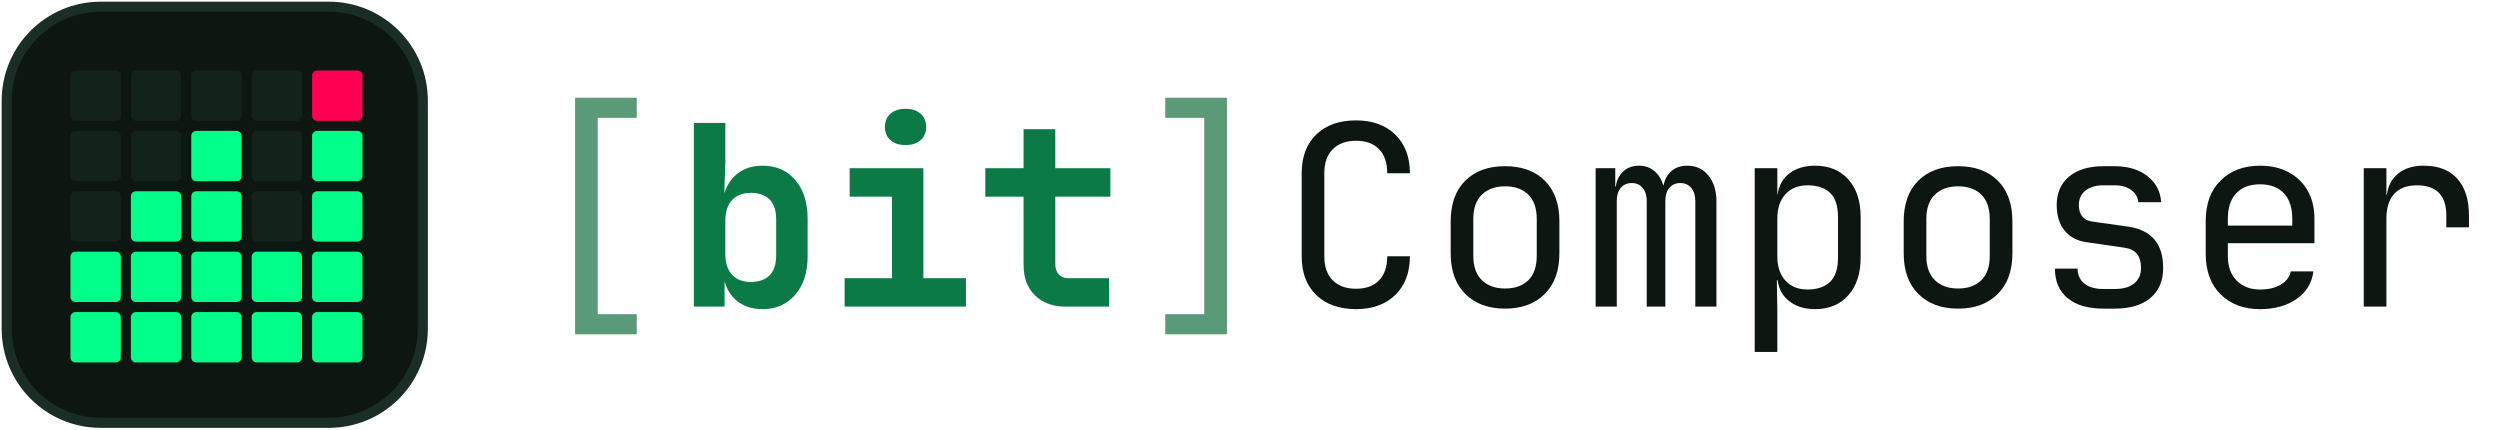
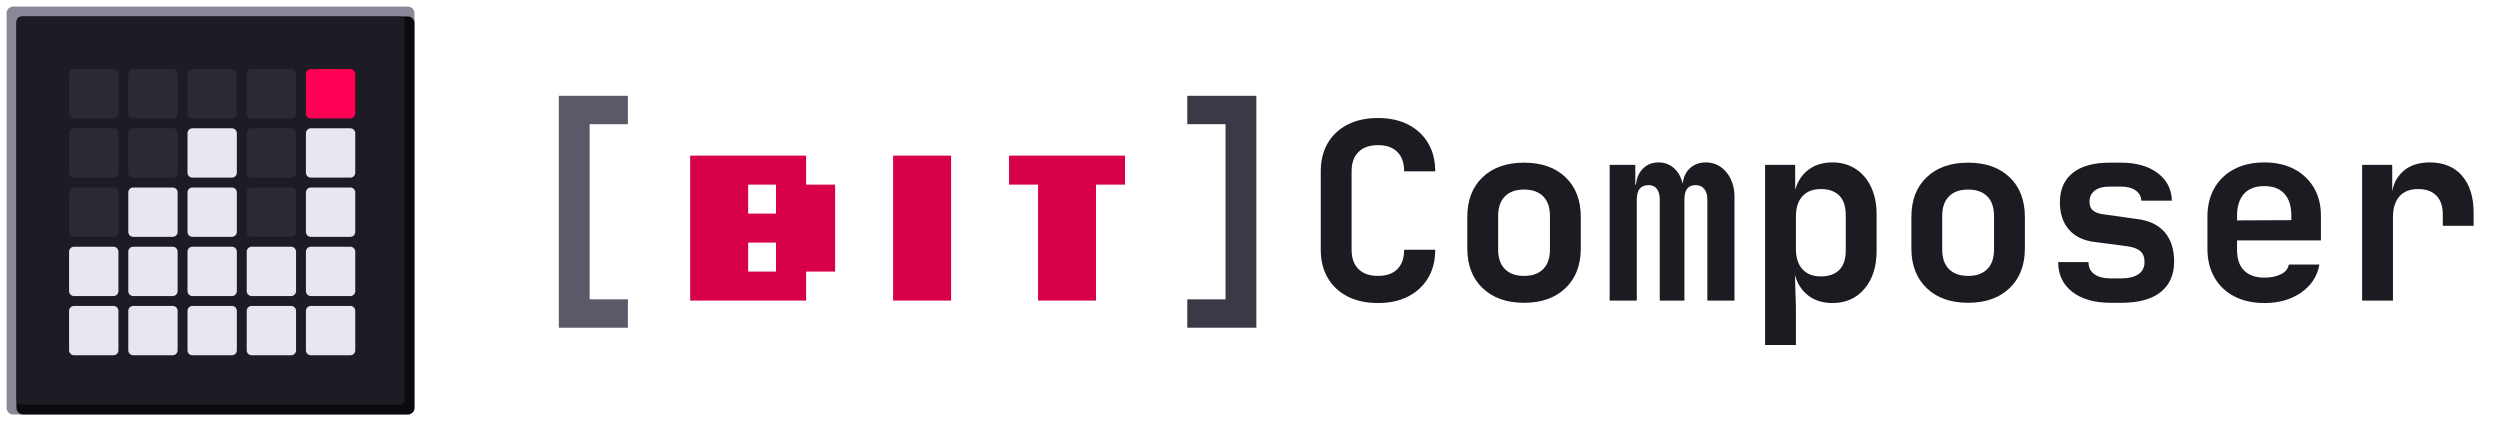
- <svg xmlns="http://www.w3.org/2000/svg" width="1490" height="256" viewBox="0 0 1490 256" role="img" aria-label="bitComposer">
+ <svg xmlns="http://www.w3.org/2000/svg" width="1520" height="256" viewBox="0 0 1520 256" role="img" aria-label="bitComposer">
  <g>
-     <rect x="4" y="4" width="248" height="248" rx="56" fill="#0e1612" stroke="#1a2e26" stroke-width="6" />
-     <g fill="#13221b">
+     <rect x="4" y="4" width="248" height="248" rx="4" fill="#8a8898" />
+     <rect x="10" y="10" width="242" height="242" rx="4" fill="#0a0a0e" />
+     <rect x="10" y="10" width="236" height="236" rx="3" fill="#1d1c24" />
+     <g fill="#2b2a33">
      <rect x="42" y="42" width="30" height="30" rx="3" />
      <rect x="78" y="42" width="30" height="30" rx="3" />
      <rect x="114" y="42" width="30" height="30" rx="3" />
      <rect x="150" y="42" width="30" height="30" rx="3" />
      <rect x="42" y="78" width="30" height="30" rx="3" />
      <rect x="78" y="78" width="30" height="30" rx="3" />
      <rect x="150" y="78" width="30" height="30" rx="3" />
      <rect x="42" y="114" width="30" height="30" rx="3" />
      <rect x="150" y="114" width="30" height="30" rx="3" />
    </g>
-     <g fill="#00ff88">
+     <g fill="#e8e6f0">
      <rect x="114" y="78" width="30" height="30" rx="3" />
      <rect x="186" y="78" width="30" height="30" rx="3" />
      <rect x="78" y="114" width="30" height="30" rx="3" />
      <rect x="114" y="114" width="30" height="30" rx="3" />
      <rect x="186" y="114" width="30" height="30" rx="3" />
      <rect x="42" y="150" width="30" height="30" rx="3" />
      <rect x="78" y="150" width="30" height="30" rx="3" />
      <rect x="114" y="150" width="30" height="30" rx="3" />
      <rect x="150" y="150" width="30" height="30" rx="3" />
      <rect x="186" y="150" width="30" height="30" rx="3" />
      <rect x="42" y="186" width="30" height="30" rx="3" />
      <rect x="78" y="186" width="30" height="30" rx="3" />
      <rect x="114" y="186" width="30" height="30" rx="3" />
      <rect x="150" y="186" width="30" height="30" rx="3" />
      <rect x="186" y="186" width="30" height="30" rx="3" />
    </g>
    <rect x="186" y="42" width="30" height="30" rx="3" fill="#ff0055" />
  </g>
-   <path fill="#5a9a78" transform="translate(312.00 182.75) scale(0.15 -0.15)" d="M205 -110V830H450V750H295V-30H450V-110Z" />
-   <path fill="#0b7a47" transform="translate(402.00 182.75) scale(0.15 -0.15)" d="M350 -10Q292 -10 253.0 19.0Q214 48 199 100V0H77V730H202V576L198 450Q214 502 253.5 531.0Q293 560 350 560Q431 560 480.0 503.0Q529 446 529 349V200Q529 104 479.5 47.0Q430 -10 350 -10ZM303 98Q351 98 377.5 124.0Q404 150 404 204V346Q404 400 377.5 426.0Q351 452 303 452Q255 452 228.5 423.0Q202 394 202 341V209Q202 156 228.5 127.0Q255 98 303 98Z" />
-   <path fill="#0b7a47" transform="translate(492.00 182.75) scale(0.15 -0.15)" d="M76 0V113H264V437H96V550H389V113H558V0ZM318 642Q280 642 258.0 661.5Q236 681 236 714Q236 747 258.0 766.5Q280 786 318 786Q356 786 378.0 766.5Q400 747 400 714Q400 681 378.0 661.5Q356 642 318 642Z" />
-   <path fill="#0b7a47" transform="translate(582.00 182.75) scale(0.15 -0.15)" d="M355 0Q278 0 232.5 44.5Q187 89 187 165V437H35V550H187V705H313V550H532V437H313V168Q313 144 326.5 128.5Q340 113 364 113H527V0Z" />
-   <path fill="#5a9a78" transform="translate(672.00 182.75) scale(0.15 -0.15)" d="M150 -110V-30H305V750H150V830H395V-110Z" />
-   <path fill="#0e1612" transform="translate(762.00 182.75) scale(0.15 -0.15)" d="M308 -10Q208 -10 150.0 46.0Q92 102 92 200V530Q92 628 150.0 684.0Q208 740 308 740Q406 740 464.0 683.5Q522 627 522 530H432Q432 592 399.5 625.5Q367 659 308 659Q249 659 215.5 625.5Q182 592 182 530V200Q182 138 215.5 104.5Q249 71 308 71Q367 71 399.5 104.5Q432 138 432 200H522Q522 103 464.0 46.5Q406 -10 308 -10Z" />
-   <path fill="#0e1612" transform="translate(852.00 182.75) scale(0.15 -0.15)" d="M300 -8Q201 -8 142.5 50.0Q84 108 84 212V338Q84 443 142.0 500.5Q200 558 300 558Q400 558 458.0 500.5Q516 443 516 338V212Q516 108 457.5 50.0Q399 -8 300 -8ZM300 72Q359 72 392.5 105.0Q426 138 426 202V348Q426 412 392.5 445.0Q359 478 300 478Q242 478 208.0 445.0Q174 412 174 348V202Q174 138 208.0 105.0Q242 72 300 72Z" />
-   <path fill="#0e1612" transform="translate(942.00 182.75) scale(0.15 -0.15)" d="M60 0V550H138V477H140Q145 514 169.5 537.0Q194 560 232 560Q268 560 293.0 539.0Q318 518 329 482H330Q337 518 361.5 539.0Q386 560 424 560Q477 560 508.5 520.5Q540 481 540 418V0H456V419Q456 452 440.0 471.5Q424 491 396 491Q369 491 353.0 472.0Q337 453 337 420V0H263V419Q263 452 247.0 471.5Q231 491 204 491Q176 491 160.0 472.0Q144 453 144 420V0Z" />
-   <path fill="#0e1612" transform="translate(1032.00 182.75) scale(0.15 -0.15)" d="M92 -180V550H182V445H183Q190 499 230.0 529.5Q270 560 332 560Q415 560 464.0 505.5Q513 451 513 356V195Q513 100 464.0 45.0Q415 -10 332 -10Q270 -10 230.0 21.0Q190 52 183 105H180L182 -20V-180ZM302 68Q359 68 391.0 98.0Q423 128 423 195V355Q423 423 391.0 452.5Q359 482 302 482Q247 482 214.5 447.0Q182 412 182 350V200Q182 138 214.5 103.0Q247 68 302 68Z" />
-   <path fill="#0e1612" transform="translate(1122.00 182.75) scale(0.15 -0.15)" d="M300 -8Q201 -8 142.5 50.0Q84 108 84 212V338Q84 443 142.0 500.5Q200 558 300 558Q400 558 458.0 500.5Q516 443 516 338V212Q516 108 457.5 50.0Q399 -8 300 -8ZM300 72Q359 72 392.5 105.0Q426 138 426 202V348Q426 412 392.5 445.0Q359 478 300 478Q242 478 208.0 445.0Q174 412 174 348V202Q174 138 208.0 105.0Q242 72 300 72Z" />
-   <path fill="#0e1612" transform="translate(1212.00 182.75) scale(0.15 -0.15)" d="M278 -8Q186 -8 135.5 33.5Q85 75 85 151H175Q175 113 202.0 91.5Q229 70 278 70H322Q372 70 399.5 92.0Q427 114 427 154Q427 225 362 234L210 256Q154 264 123.0 302.5Q92 341 92 404Q92 476 141.5 517.0Q191 558 278 558H322Q402 558 452.5 518.5Q503 479 507 415H416Q414 444 388.5 463.0Q363 482 322 482H278Q232 482 206.0 461.0Q180 440 180 404Q180 346 233 338L375 318Q515 298 515 154Q515 77 464.5 34.5Q414 -8 322 -8Z" />
-   <path fill="#0e1612" transform="translate(1302.00 182.75) scale(0.15 -0.15)" d="M300 -10Q203 -10 143.5 48.5Q84 107 84 210V340Q84 443 143.5 501.5Q203 560 300 560Q365 560 413.5 534.0Q462 508 489.0 461.0Q516 414 516 350V252H172V200Q172 139 207.0 103.5Q242 68 300 68Q350 68 382.5 87.5Q415 107 422 140H512Q503 71 445.0 30.5Q387 -10 300 -10ZM172 322H428V350Q428 415 394.5 450.5Q361 486 300 486Q239 486 205.5 450.5Q172 415 172 350Z" />
-   <path fill="#0e1612" transform="translate(1392.00 182.75) scale(0.15 -0.15)" d="M112 0V550H202V445H204Q211 498 249.0 529.0Q287 560 351 560Q437 560 483.5 508.5Q530 457 530 362V315H440V362Q440 482 323 482Q264 482 233.0 448.0Q202 414 202 350V0Z" />
+   <path fill="#5a5968" transform="translate(312.00 182.75) scale(0.15 -0.15)" d="M185 -110V830H465V715H310V5H465V-110Z" />
+   <path fill="#d8004a" transform="translate(402.00 182.75) scale(0.141 -0.141)" d="M125 0V625H625V500H750V125H625V0ZM375 375H495V500H375ZM375 125H495V250H375Z" />
+   <path fill="#d8004a" transform="translate(525.38 182.75) scale(0.141 -0.141)" d="M125 0V625H375V0Z" />
+   <path fill="#d8004a" transform="translate(595.88 182.75) scale(0.141 -0.141)" d="M250 0V500H125V625H625V500H500V0Z" />
+   <path fill="#3a3946" transform="translate(701.62 182.75) scale(0.15 -0.15)" d="M135 -110V5H290V715H135V830H415V-110Z" />
+   <path fill="#1a1c22" transform="translate(791.62 182.75) scale(0.15 -0.15)" d="M308 -10Q237 -10 185.0 16.5Q133 43 104.5 91.5Q76 140 76 206V524Q76 590 104.5 638.5Q133 687 185.0 713.5Q237 740 308 740Q378 740 430.0 713.5Q482 687 511.0 638.5Q540 590 540 524H414Q414 575 386.5 602.5Q359 630 308 630Q257 630 229.0 602.5Q201 575 201 524V206Q201 155 229.0 127.5Q257 100 308 100Q359 100 386.5 127.5Q414 155 414 206H540Q540 140 511.0 91.5Q482 43 430.0 16.5Q378 -10 308 -10Z" />
+   <path fill="#1a1c22" transform="translate(881.62 182.75) scale(0.15 -0.15)" d="M300 -9Q194 -9 132.0 50.5Q70 110 70 211V339Q70 441 132.0 500.0Q194 559 300 559Q406 559 468.0 500.0Q530 441 530 339V211Q530 110 468.0 50.5Q406 -9 300 -9ZM300 100Q350 100 377.5 127.5Q405 155 405 207V343Q405 395 377.5 422.5Q350 450 300 450Q250 450 222.5 422.5Q195 395 195 343V207Q195 155 222.5 127.5Q250 100 300 100Z" />
+   <path fill="#1a1c22" transform="translate(971.62 182.75) scale(0.15 -0.15)" d="M47 0V550H151V470H154Q157 510 182.0 535.0Q207 560 245 560Q282 560 308.0 536.5Q334 513 343 473Q347 513 372.5 536.5Q398 560 437 560Q487 560 520.0 520.5Q553 481 553 419V0H443V410Q443 437 430.5 452.5Q418 468 395 468Q350 468 350 410V0H250V410Q250 437 238.5 452.5Q227 468 205 468Q157 468 157 410V0Z" />
+   <path fill="#1a1c22" transform="translate(1061.62 182.75) scale(0.15 -0.15)" d="M77 -180V550H199V449Q214 501 253.0 530.5Q292 560 350 560Q403 560 443.5 534.0Q484 508 506.5 460.5Q529 413 529 350V201Q529 106 480.0 48.0Q431 -10 350 -10Q292 -10 252.5 20.0Q213 50 198 104L202 -26V-180ZM303 98Q351 98 377.5 124.0Q404 150 404 204V346Q404 400 377.5 426.0Q351 452 303 452Q255 452 228.5 423.0Q202 394 202 341V209Q202 156 228.5 127.0Q255 98 303 98Z" />
+   <path fill="#1a1c22" transform="translate(1151.62 182.75) scale(0.15 -0.15)" d="M300 -9Q194 -9 132.0 50.5Q70 110 70 211V339Q70 441 132.0 500.0Q194 559 300 559Q406 559 468.0 500.0Q530 441 530 339V211Q530 110 468.0 50.5Q406 -9 300 -9ZM300 100Q350 100 377.5 127.5Q405 155 405 207V343Q405 395 377.5 422.5Q350 450 300 450Q250 450 222.5 422.5Q195 395 195 343V207Q195 155 222.5 127.5Q250 100 300 100Z" />
+   <path fill="#1a1c22" transform="translate(1241.62 182.75) scale(0.15 -0.15)" d="M277 -9Q179 -9 122.0 35.5Q65 80 65 156H188Q188 124 211.5 107.0Q235 90 277 90H321Q366 90 390.5 107.0Q415 124 415 156Q415 186 398.0 200.5Q381 215 346 220L209 238Q143 247 107.5 289.0Q72 331 72 398Q72 476 124.0 517.5Q176 559 274 559H320Q412 559 468.0 517.0Q524 475 526 405H402Q401 431 379.0 446.5Q357 462 320 462H274Q234 462 213.0 445.5Q192 429 192 401Q192 376 207.5 364.0Q223 352 253 349L382 331Q458 322 496.5 277.5Q535 233 535 158Q535 78 480.5 34.5Q426 -9 321 -9Z" />
+   <path fill="#1a1c22" transform="translate(1331.62 182.75) scale(0.15 -0.15)" d="M301 -10Q231 -10 179.0 17.0Q127 44 98.5 93.5Q70 143 70 210V340Q70 407 98.5 456.5Q127 506 179.0 533.0Q231 560 301 560Q370 560 421.5 533.0Q473 506 501.5 457.5Q530 409 530 344V244H190V206Q190 150 219.0 121.5Q248 93 301 93Q340 93 367.5 106.5Q395 120 400 146H524Q511 75 450.0 32.5Q389 -10 301 -10ZM190 344V325L410 326V345Q410 402 382.0 433.0Q354 464 301 464Q246 464 218.0 432.5Q190 401 190 344Z" />
+   <path fill="#1a1c22" transform="translate(1421.62 182.75) scale(0.15 -0.15)" d="M97 0V550H219V443Q229 497 268.5 528.5Q308 560 371 560Q455 560 502.0 506.0Q549 452 549 355V303H424V349Q424 399 398.0 425.5Q372 452 324 452Q274 452 248.0 422.0Q222 392 222 337V0Z" />
</svg>
